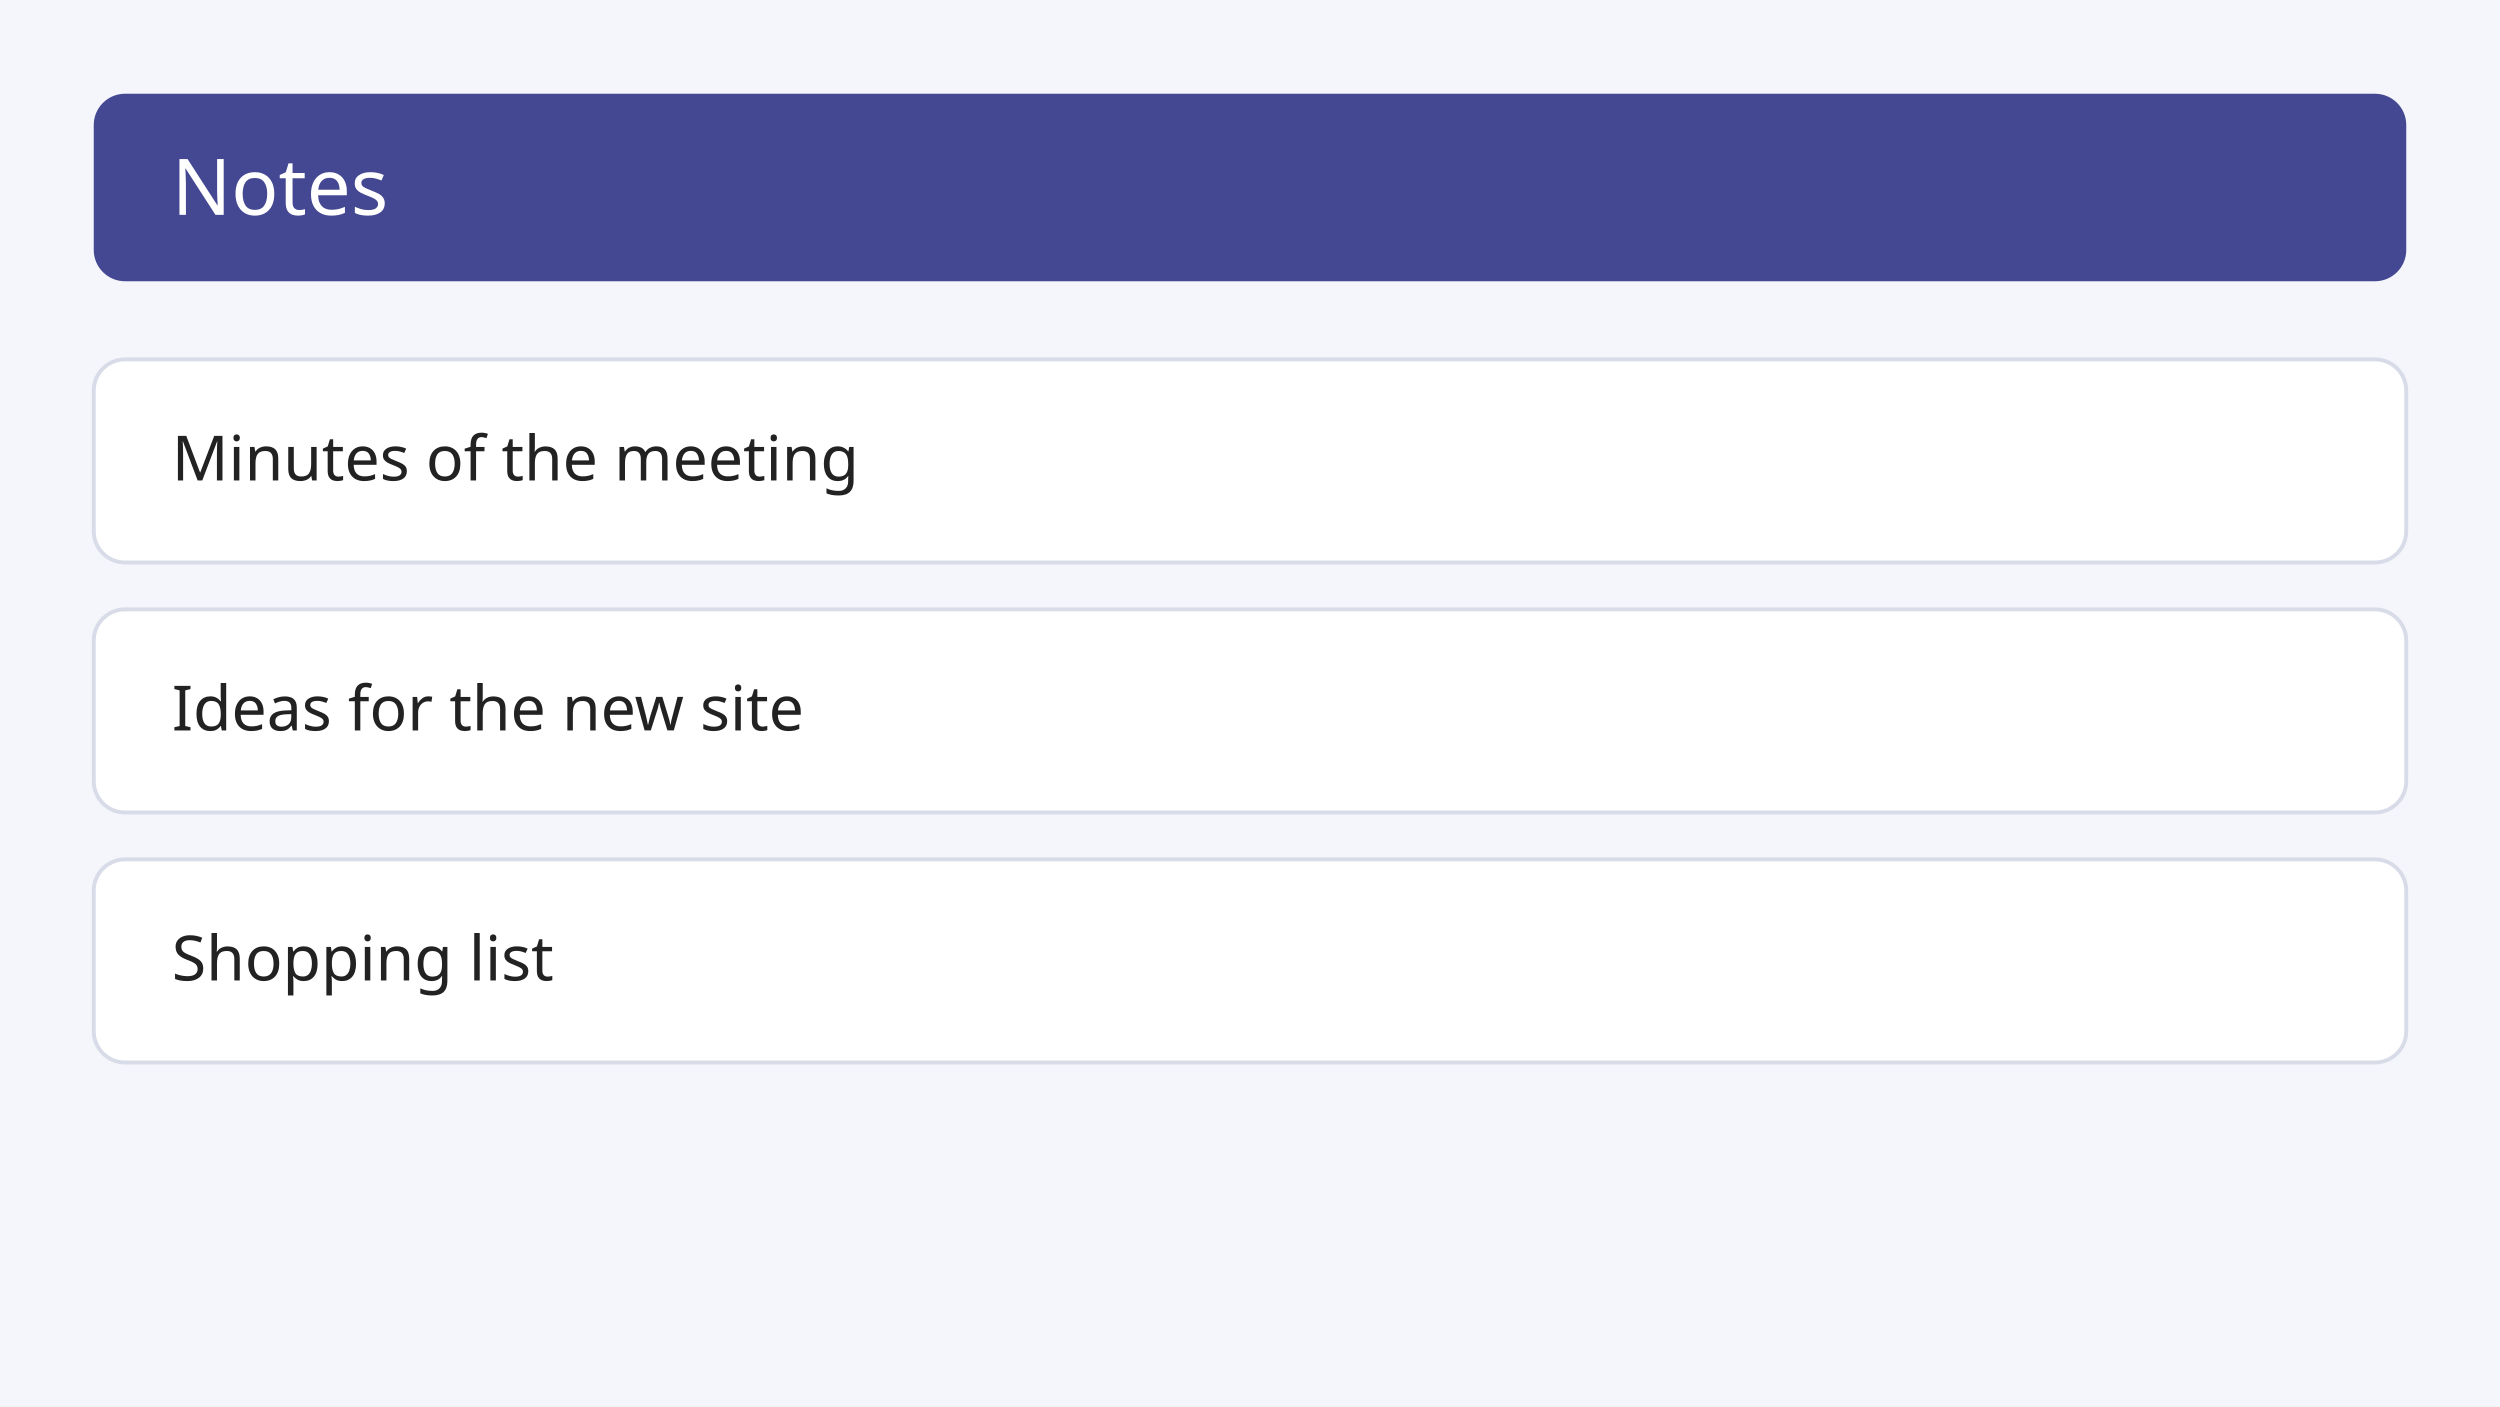
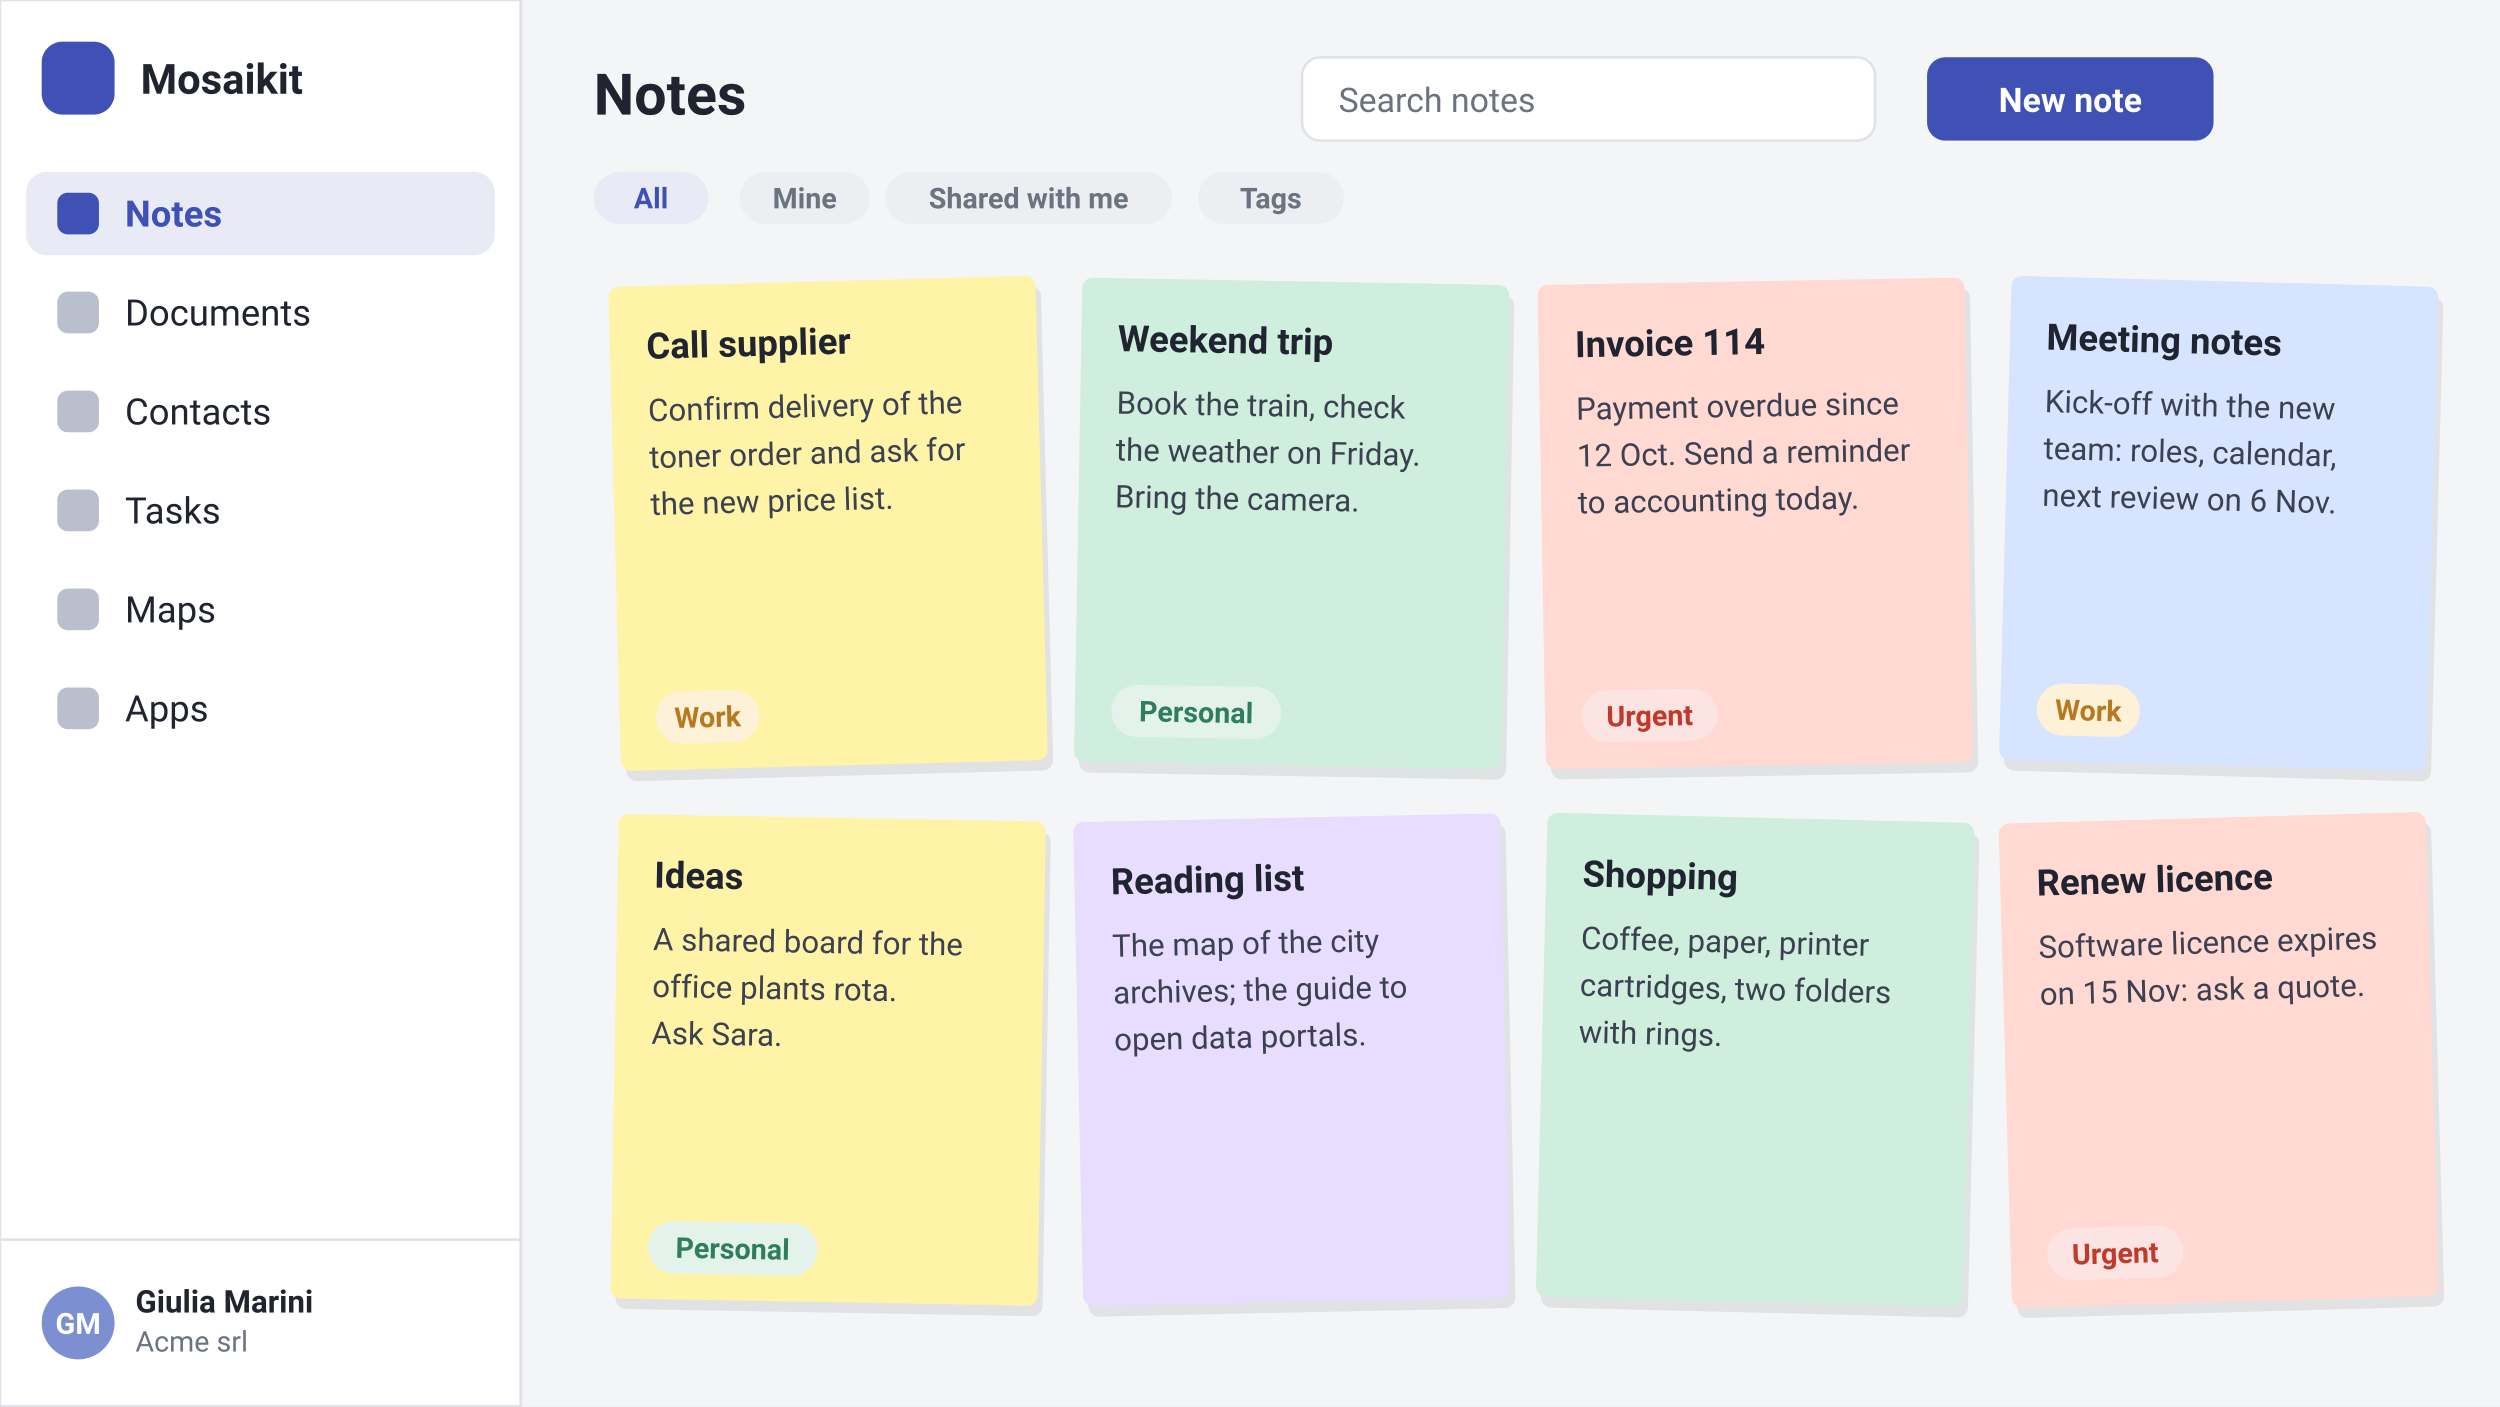
- <svg xmlns="http://www.w3.org/2000/svg" viewBox="0 0 640 360" role="img" aria-label="List of notes">
-   <rect width="640" height="360" fill="#f5f6fb" />
-   <rect x="24" y="24" width="592" height="48" rx="8" fill="#444791" />
-   <text x="44" y="55" font-family="sans-serif" font-size="20" fill="#fff">Notes</text>
-   <g font-family="sans-serif" font-size="16" fill="#222">
-     <rect x="24" y="92" width="592" height="52" rx="8" fill="#fff" stroke="#d8dbe8" />
-     <text x="44" y="123">Minutes of the meeting</text>
-     <rect x="24" y="156" width="592" height="52" rx="8" fill="#fff" stroke="#d8dbe8" />
-     <text x="44" y="187">Ideas for the new site</text>
-     <rect x="24" y="220" width="592" height="52" rx="8" fill="#fff" stroke="#d8dbe8" />
-     <text x="44" y="251">Shopping list</text>
+ <svg xmlns="http://www.w3.org/2000/svg" viewBox="0 0 960 540" role="img" aria-label="Notes: notes as post-its" font-family="Segoe UI, Roboto, Helvetica, Arial, sans-serif">
+   <rect width="960" height="540" fill="#f4f5f7" />
+   <rect x="0" y="0" width="200" height="540" rx="0" fill="#ffffff" stroke="#dfe2e8" />
+   <rect x="16" y="16" width="28" height="28" rx="8" fill="#3f51b5" />
+   <text x="54" y="36" font-size="16" fill="#1f2430" font-weight="600">Mosaikit</text>
+   <rect x="10" y="66" width="180" height="32" rx="8" fill="#e8eaf6" />
+   <rect x="22" y="74" width="16" height="16" rx="4" fill="#3f51b5" />
+   <text x="48" y="87" font-size="14" fill="#3f51b5" font-weight="600">Notes</text>
+   <rect x="22" y="112" width="16" height="16" rx="4" fill="#b9bfcc" />
+   <text x="48" y="125" font-size="14" fill="#1f2430">Documents</text>
+   <rect x="22" y="150" width="16" height="16" rx="4" fill="#b9bfcc" />
+   <text x="48" y="163" font-size="14" fill="#1f2430">Contacts</text>
+   <rect x="22" y="188" width="16" height="16" rx="4" fill="#b9bfcc" />
+   <text x="48" y="201" font-size="14" fill="#1f2430">Tasks</text>
+   <rect x="22" y="226" width="16" height="16" rx="4" fill="#b9bfcc" />
+   <text x="48" y="239" font-size="14" fill="#1f2430">Maps</text>
+   <rect x="22" y="264" width="16" height="16" rx="4" fill="#b9bfcc" />
+   <text x="48" y="277" font-size="14" fill="#1f2430">Apps</text>
+   <line x1="0" y1="476" x2="200" y2="476" stroke="#dfe2e8" stroke-width="1" />
+   <circle cx="30" cy="508" r="14" fill="#7b8fd1" />
+   <text x="30" y="512.2" font-size="11.2" fill="#fff" font-weight="600" text-anchor="middle">GM</text>
+   <text x="52" y="504" font-size="12" fill="#1f2430" font-weight="600">Giulia Marini</text>
+   <text x="52" y="519" font-size="11" fill="#6b7280">Acme srl</text>
+   <line x1="200" y1="0" x2="200" y2="540" stroke="#dfe2e8" stroke-width="1" />
+   <text x="228" y="44" font-size="22" fill="#1f2430" font-weight="600">Notes</text>
+   <rect x="500" y="22" width="220" height="32" rx="7" fill="#fff" stroke="#dfe2e8" />
+   <text x="514" y="43" font-size="13" fill="#6b7280">Search notes</text>
+   <rect x="740" y="22" width="110" height="32" rx="7" fill="#3f51b5" />
+   <text x="795" y="43" font-size="13" fill="#fff" font-weight="600" text-anchor="middle">New note</text>
+   <rect x="228" y="66" width="44" height="20" rx="10" fill="#e8eaf6" />
+   <text x="250" y="80" font-size="11" fill="#3f51b5" font-weight="600" text-anchor="middle">All</text>
+   <rect x="284" y="66" width="50" height="20" rx="10" fill="#eceef2" />
+   <text x="309" y="80" font-size="11" fill="#6b7280" font-weight="600" text-anchor="middle">Mine</text>
+   <rect x="340" y="66" width="110" height="20" rx="10" fill="#eceef2" />
+   <text x="395" y="80" font-size="11" fill="#6b7280" font-weight="600" text-anchor="middle">Shared with me</text>
+   <rect x="460" y="66" width="56" height="20" rx="10" fill="#eceef2" />
+   <text x="488" y="80" font-size="11" fill="#6b7280" font-weight="600" text-anchor="middle">Tags</text>
+   <g transform="rotate(-1.5 318 201)">
+     <rect x="238" y="112" width="164" height="186" rx="4" fill="#000" fill-opacity="0.08" />
+     <rect x="236" y="108" width="164" height="186" rx="4" fill="#fff3a8" />
+     <text x="250" y="136" font-size="14" fill="#1f2430" font-weight="600">Call supplier</text>
+     <text x="250" y="160" font-size="12" fill="#3b4150">Confirm delivery of the</text>
+     <text x="250" y="178" font-size="12" fill="#3b4150">toner order and ask for</text>
+     <text x="250" y="196" font-size="12" fill="#3b4150">the new price list.</text>
+     <rect x="250" y="264" width="39.6" height="20" rx="10" fill="#fdf1d8" />
+     <text x="269.8" y="278" font-size="11" fill="#b7791f" font-weight="600" text-anchor="middle">Work</text>
+   </g>
+   <g transform="rotate(1 496 201)">
+     <rect x="416" y="112" width="164" height="186" rx="4" fill="#000" fill-opacity="0.08" />
+     <rect x="414" y="108" width="164" height="186" rx="4" fill="#cfeedd" />
+     <text x="428" y="136" font-size="14" fill="#1f2430" font-weight="600">Weekend trip</text>
+     <text x="428" y="160" font-size="12" fill="#3b4150">Book the train, check</text>
+     <text x="428" y="178" font-size="12" fill="#3b4150">the weather on Friday.</text>
+     <text x="428" y="196" font-size="12" fill="#3b4150">Bring the camera.</text>
+     <rect x="428" y="264" width="65.2" height="20" rx="10" fill="#e3f3ec" />
+     <text x="460.6" y="278" font-size="11" fill="#2e7d5b" font-weight="600" text-anchor="middle">Personal</text>
+   </g>
+   <g transform="rotate(-1 674 201)">
+     <rect x="594" y="112" width="164" height="186" rx="4" fill="#000" fill-opacity="0.08" />
+     <rect x="592" y="108" width="164" height="186" rx="4" fill="#ffd9d2" />
+     <text x="606" y="136" font-size="14" fill="#1f2430" font-weight="600">Invoice 114</text>
+     <text x="606" y="160" font-size="12" fill="#3b4150">Payment overdue since</text>
+     <text x="606" y="178" font-size="12" fill="#3b4150">12 Oct. Send a reminder</text>
+     <text x="606" y="196" font-size="12" fill="#3b4150">to accounting today.</text>
+     <rect x="606" y="264" width="52.4" height="20" rx="10" fill="#fbe4e1" />
+     <text x="632.2" y="278" font-size="11" fill="#c0392b" font-weight="600" text-anchor="middle">Urgent</text>
+   </g>
+   <g transform="rotate(1.5 852 201)">
+     <rect x="772" y="112" width="164" height="186" rx="4" fill="#000" fill-opacity="0.08" />
+     <rect x="770" y="108" width="164" height="186" rx="4" fill="#d6e4ff" />
+     <text x="784" y="136" font-size="14" fill="#1f2430" font-weight="600">Meeting notes</text>
+     <text x="784" y="160" font-size="12" fill="#3b4150">Kick-off with the new</text>
+     <text x="784" y="178" font-size="12" fill="#3b4150">team: roles, calendar,</text>
+     <text x="784" y="196" font-size="12" fill="#3b4150">next review on 6 Nov.</text>
+     <rect x="784" y="264" width="39.6" height="20" rx="10" fill="#fdf1d8" />
+     <text x="803.8" y="278" font-size="11" fill="#b7791f" font-weight="600" text-anchor="middle">Work</text>
+   </g>
+   <g transform="rotate(1 318 407)">
+     <rect x="238" y="318" width="164" height="186" rx="4" fill="#000" fill-opacity="0.08" />
+     <rect x="236" y="314" width="164" height="186" rx="4" fill="#fff3a8" />
+     <text x="250" y="342" font-size="14" fill="#1f2430" font-weight="600">Ideas</text>
+     <text x="250" y="366" font-size="12" fill="#3b4150">A shared board for the</text>
+     <text x="250" y="384" font-size="12" fill="#3b4150">office plants rota.</text>
+     <text x="250" y="402" font-size="12" fill="#3b4150">Ask Sara.</text>
+     <rect x="250" y="470" width="65.2" height="20" rx="10" fill="#e3f3ec" />
+     <text x="282.6" y="484" font-size="11" fill="#2e7d5b" font-weight="600" text-anchor="middle">Personal</text>
+   </g>
+   <g transform="rotate(-1.2 496 407)">
+     <rect x="416" y="318" width="164" height="186" rx="4" fill="#000" fill-opacity="0.08" />
+     <rect x="414" y="314" width="164" height="186" rx="4" fill="#e8dcff" />
+     <text x="428" y="342" font-size="14" fill="#1f2430" font-weight="600">Reading list</text>
+     <text x="428" y="366" font-size="12" fill="#3b4150">The map of the city</text>
+     <text x="428" y="384" font-size="12" fill="#3b4150">archives; the guide to</text>
+     <text x="428" y="402" font-size="12" fill="#3b4150">open data portals.</text>
+   </g>
+   <g transform="rotate(1.4 674 407)">
+     <rect x="594" y="318" width="164" height="186" rx="4" fill="#000" fill-opacity="0.08" />
+     <rect x="592" y="314" width="164" height="186" rx="4" fill="#cfeedd" />
+     <text x="606" y="342" font-size="14" fill="#1f2430" font-weight="600">Shopping</text>
+     <text x="606" y="366" font-size="12" fill="#3b4150">Coffee, paper, printer</text>
+     <text x="606" y="384" font-size="12" fill="#3b4150">cartridges, two folders</text>
+     <text x="606" y="402" font-size="12" fill="#3b4150">with rings.</text>
+   </g>
+   <g transform="rotate(-1.6 852 407)">
+     <rect x="772" y="318" width="164" height="186" rx="4" fill="#000" fill-opacity="0.08" />
+     <rect x="770" y="314" width="164" height="186" rx="4" fill="#ffd9d2" />
+     <text x="784" y="342" font-size="14" fill="#1f2430" font-weight="600">Renew licence</text>
+     <text x="784" y="366" font-size="12" fill="#3b4150">Software licence expires</text>
+     <text x="784" y="384" font-size="12" fill="#3b4150">on 15 Nov: ask a quote.</text>
+     <rect x="784" y="470" width="52.4" height="20" rx="10" fill="#fbe4e1" />
+     <text x="810.2" y="484" font-size="11" fill="#c0392b" font-weight="600" text-anchor="middle">Urgent</text>
  </g>
</svg>
